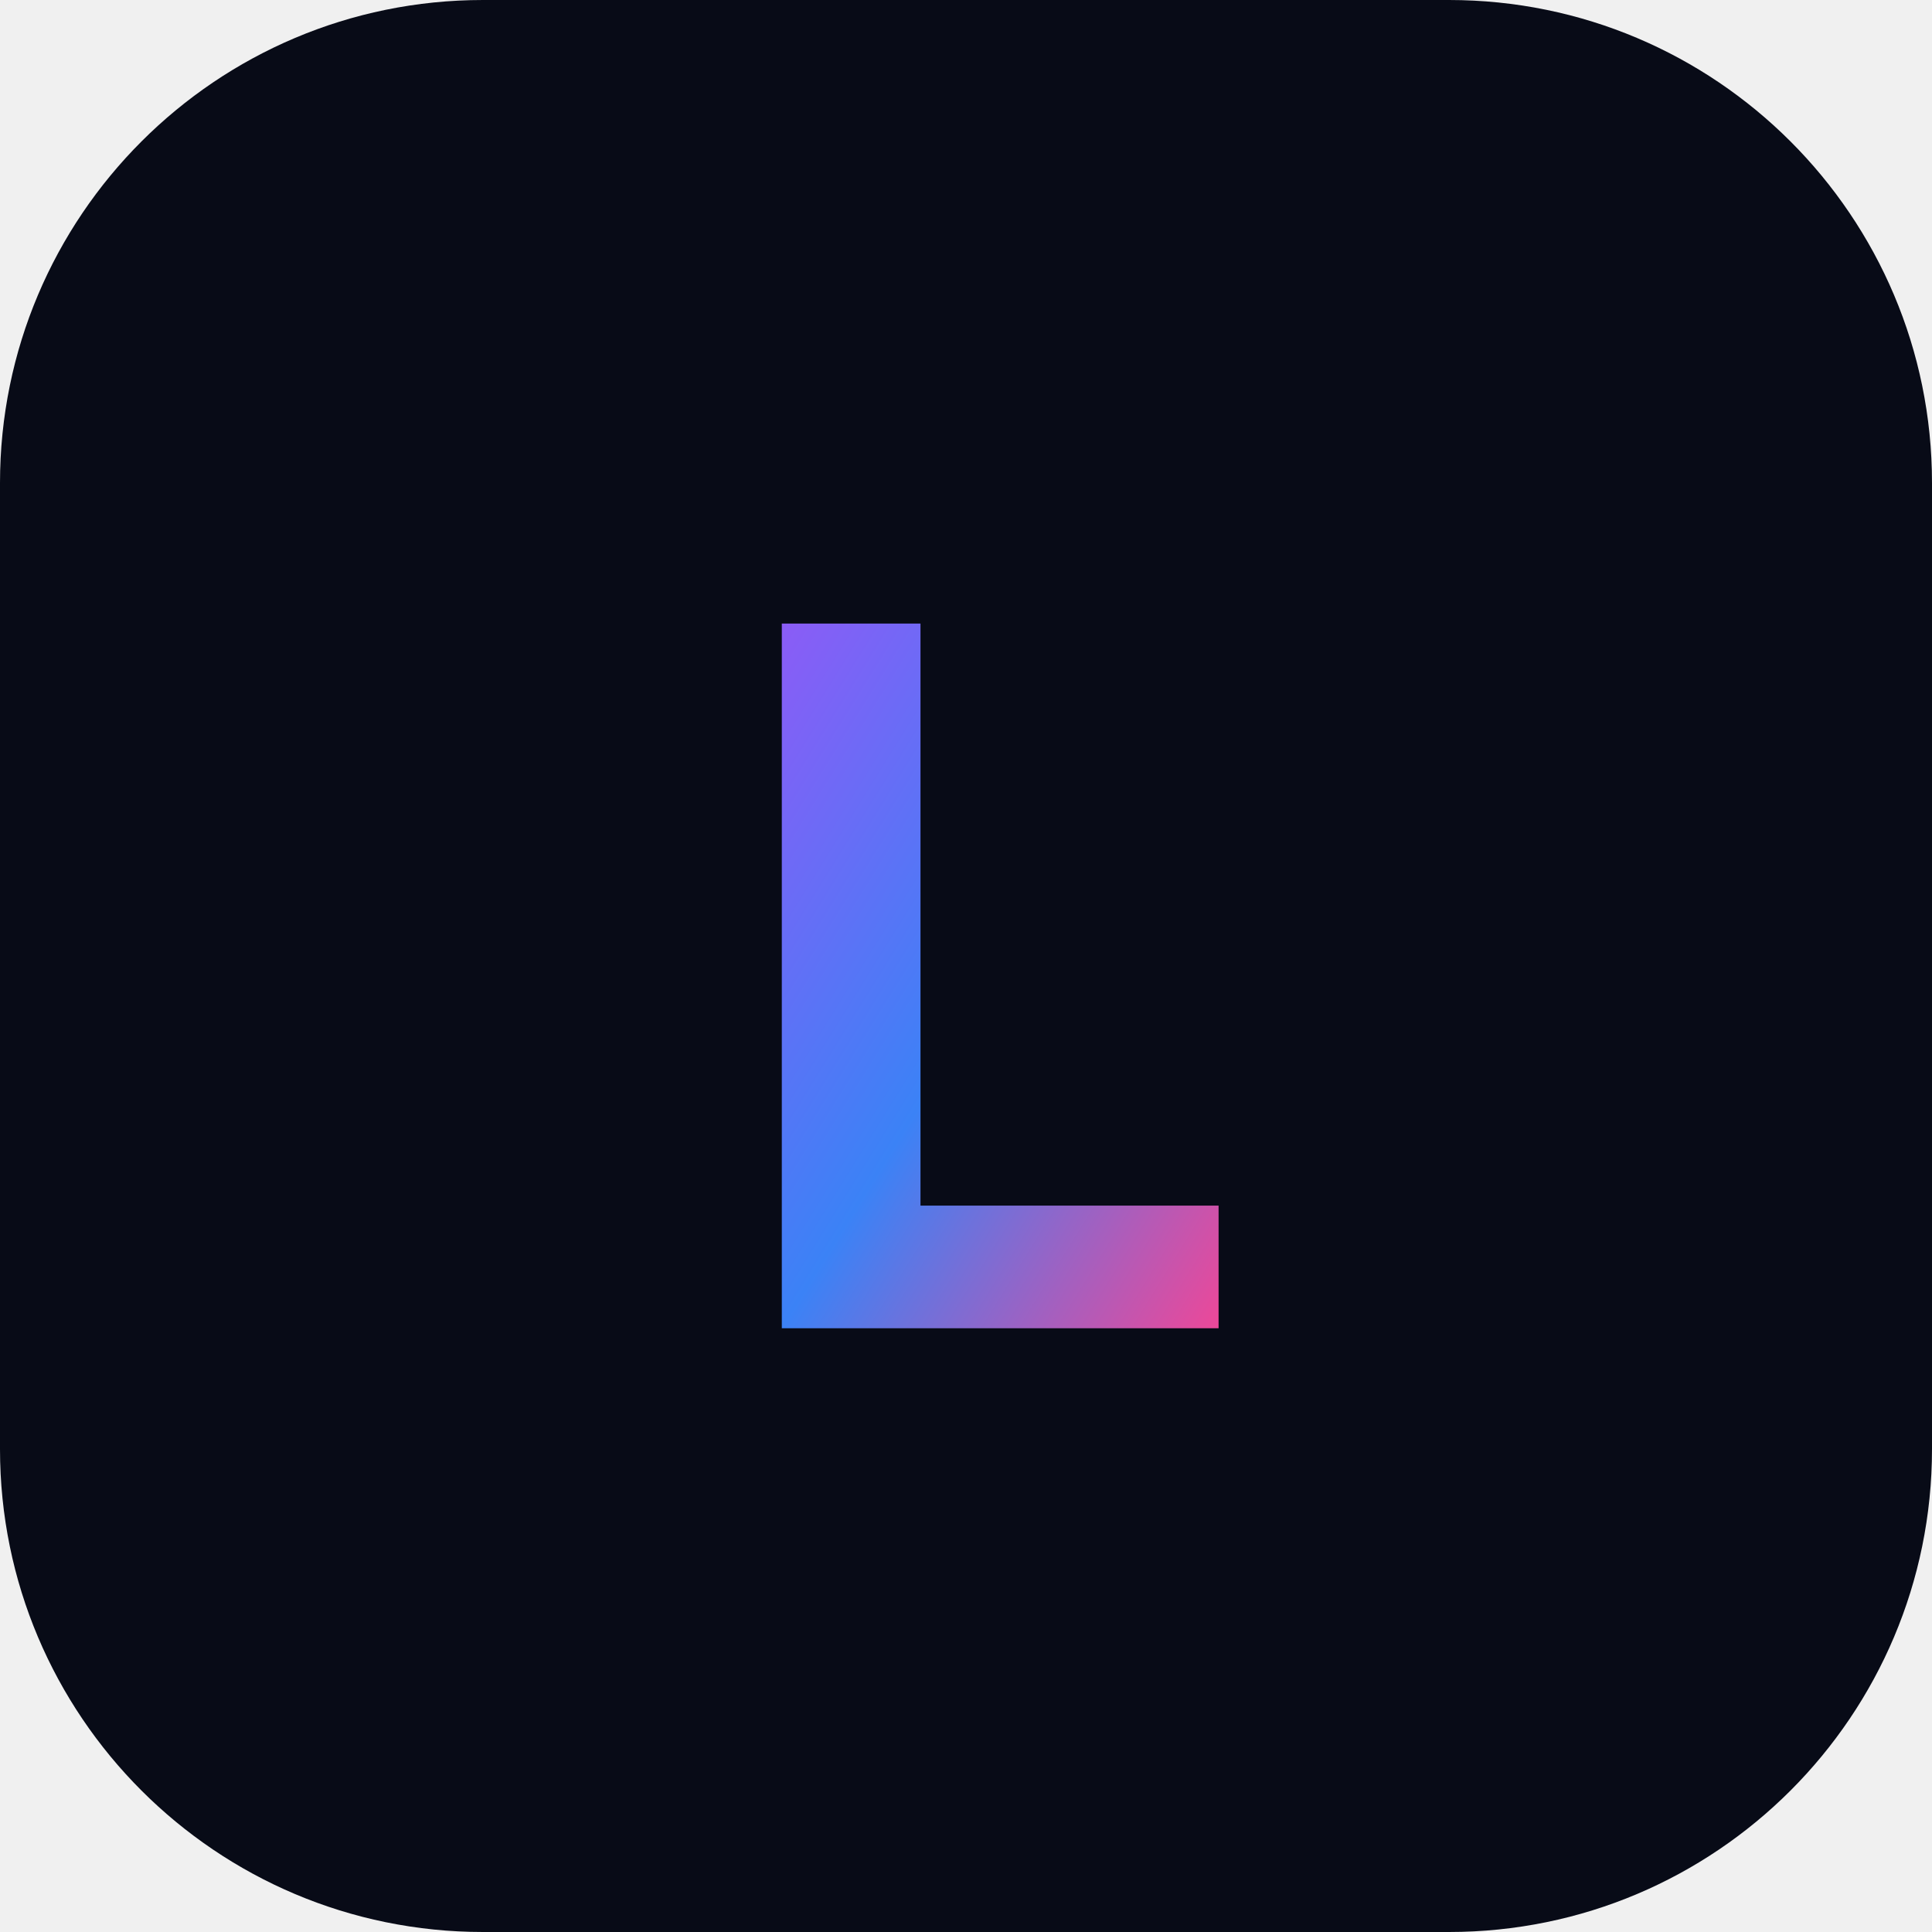
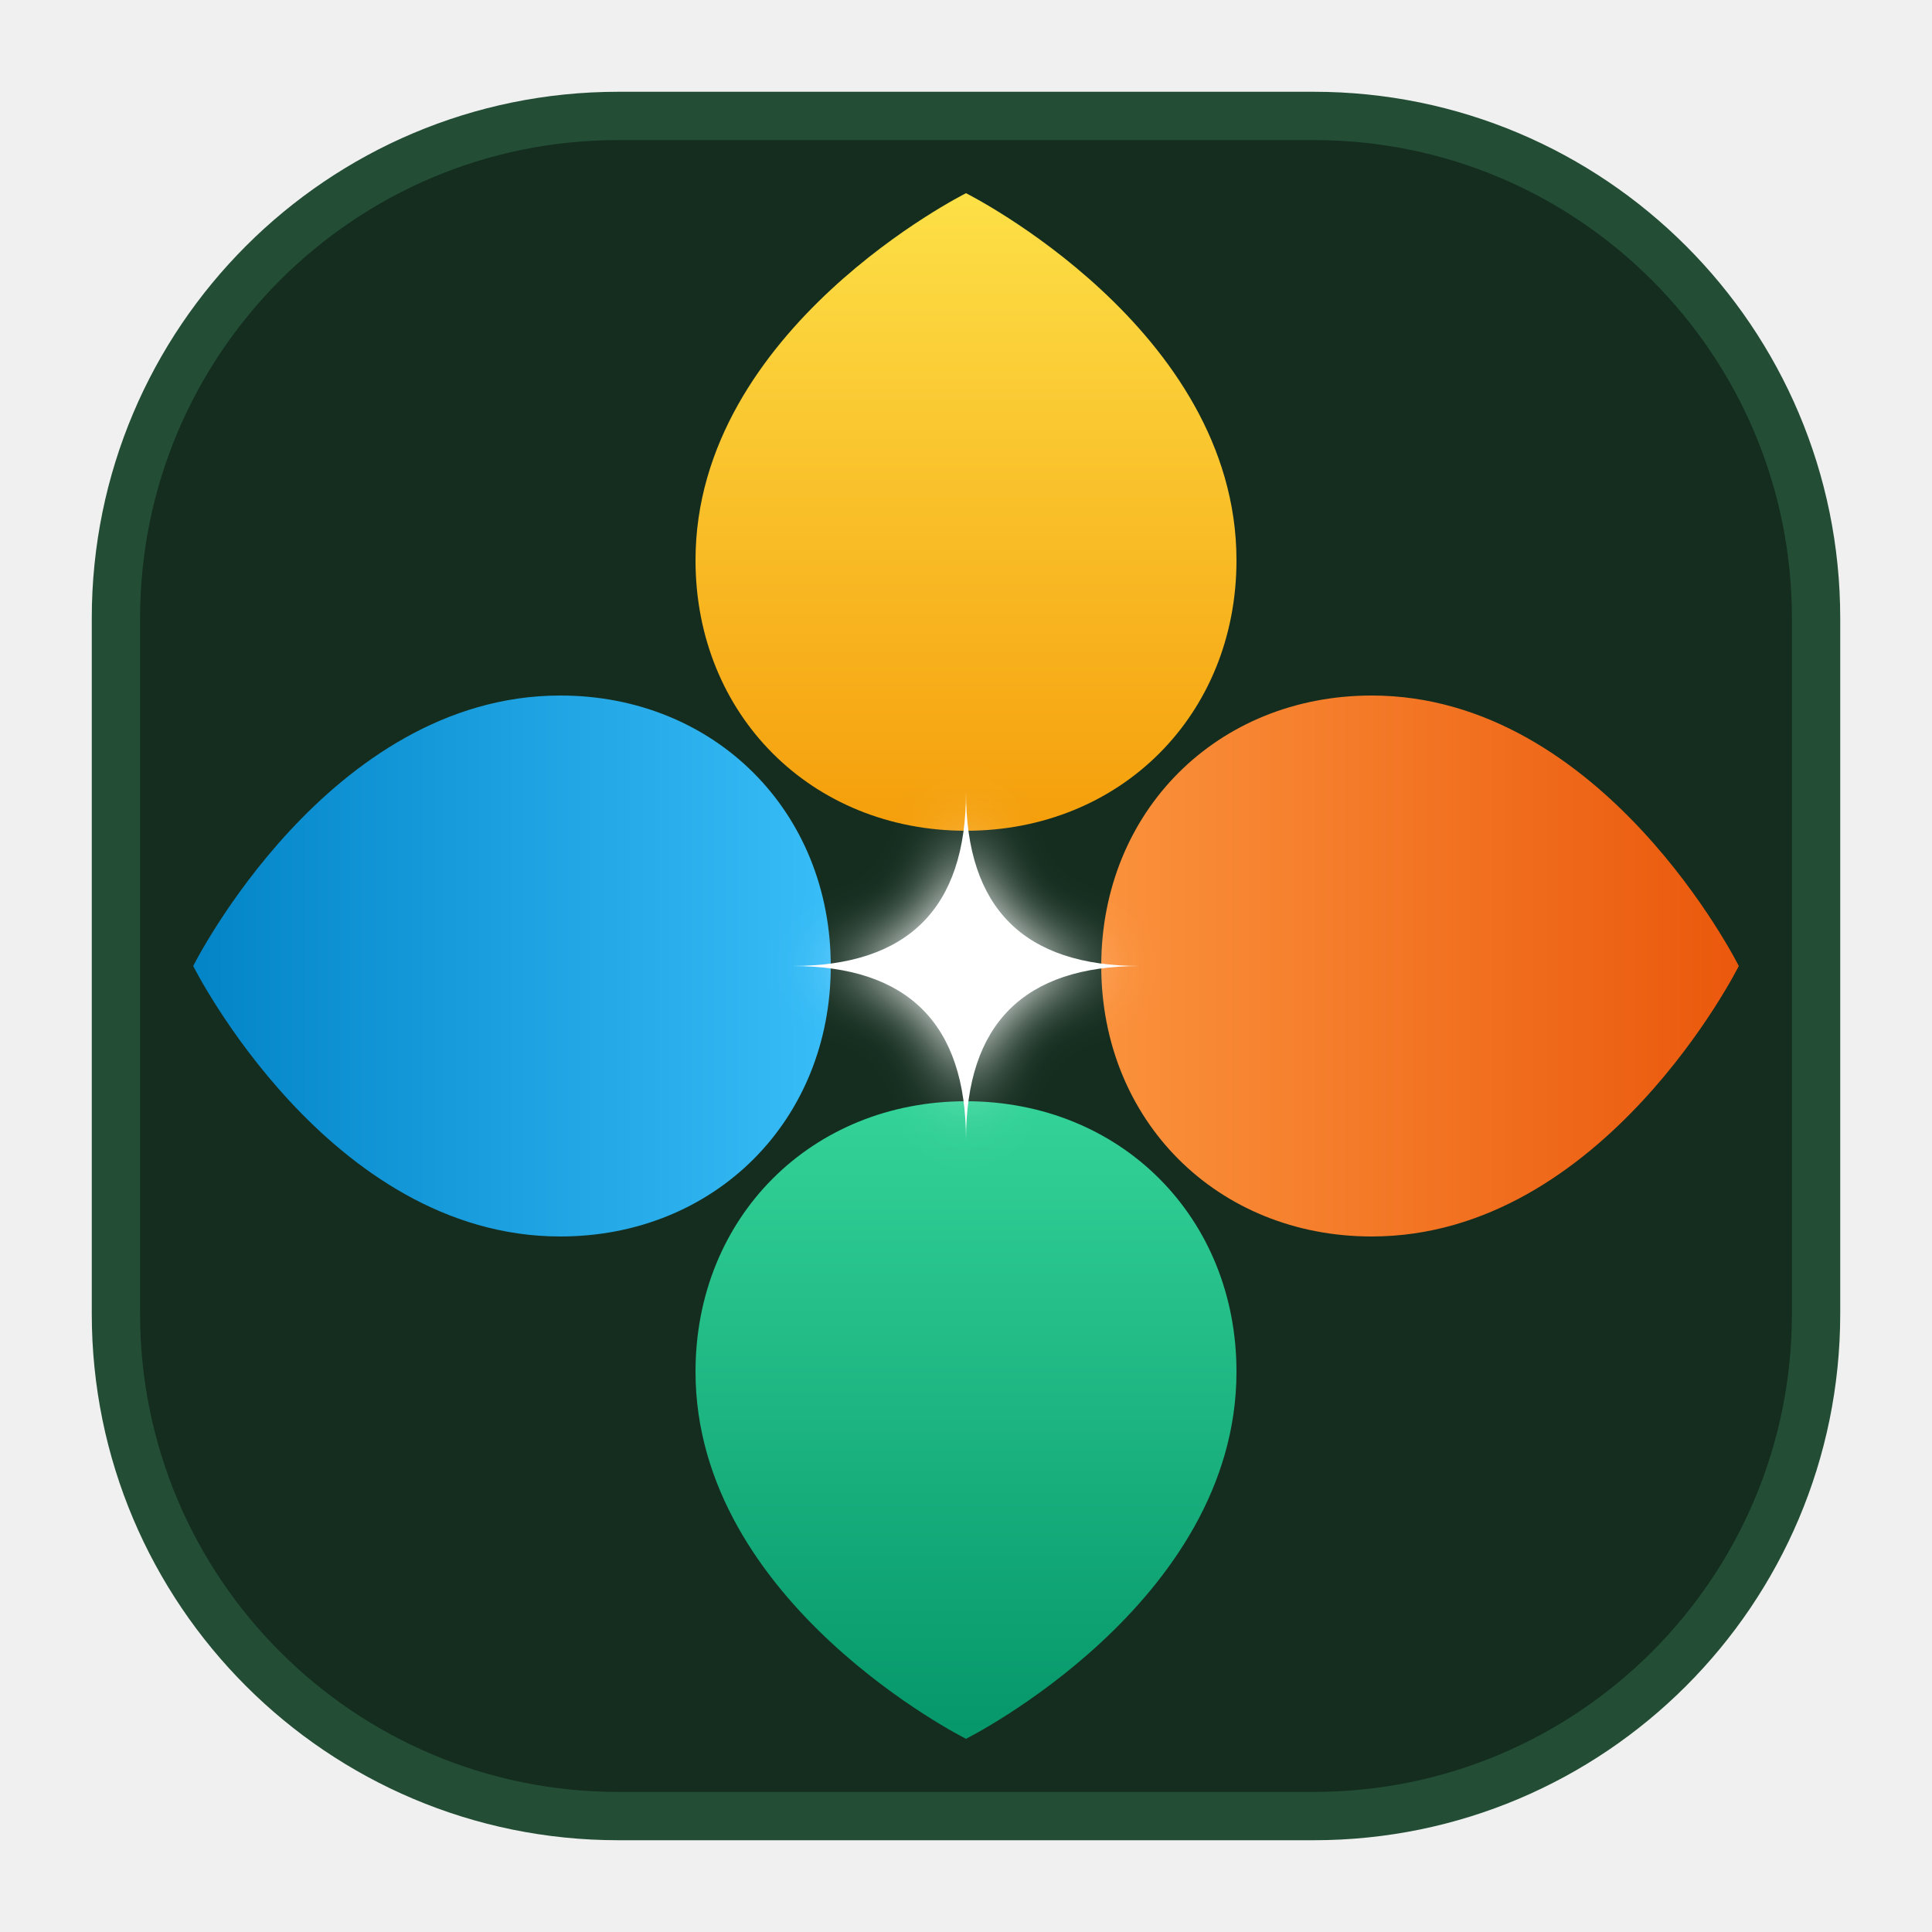
- <svg xmlns="http://www.w3.org/2000/svg" viewBox="0 0 32 32">
+ <svg xmlns="http://www.w3.org/2000/svg" viewBox="0 0 100 100" fill="none">
  <defs>
-     <linearGradient id="g" x1="0" y1="0" x2="1" y2="1">
-       <stop offset="0%" stop-color="#8B5CF6" />
-       <stop offset="50%" stop-color="#3B82F6" />
-       <stop offset="100%" stop-color="#EC4899" />
+     <linearGradient id="lu-top" x1="50%" y1="0%" x2="50%" y2="100%">
+       <stop offset="0%" stop-color="#FDE047" />
+       <stop offset="100%" stop-color="#F59E0B" />
    </linearGradient>
+     <linearGradient id="lu-right" x1="0%" y1="50%" x2="100%" y2="50%">
+       <stop offset="0%" stop-color="#FB923C" />
+       <stop offset="100%" stop-color="#EA580C" />
+     </linearGradient>
+     <linearGradient id="lu-bottom" x1="50%" y1="0%" x2="50%" y2="100%">
+       <stop offset="0%" stop-color="#34D399" />
+       <stop offset="100%" stop-color="#059669" />
+     </linearGradient>
+     <linearGradient id="lu-left" x1="100%" y1="50%" x2="0%" y2="50%">
+       <stop offset="0%" stop-color="#38BDF8" />
+       <stop offset="100%" stop-color="#0284C7" />
+     </linearGradient>
+     <filter id="lu-spark-glow" x="-50%" y="-50%" width="200%" height="200%">
+       <feGaussianBlur in="SourceGraphic" stdDeviation="1.5" result="blur" />
+       <feMerge>
+         <feMergeNode in="blur" />
+         <feMergeNode in="SourceGraphic" />
+       </feMerge>
+     </filter>
  </defs>
-   <rect width="32" height="32" rx="8" fill="#080B17" />
-   <text x="16" y="22" font-family="monospace" font-size="16" font-weight="700" fill="url(#g)" text-anchor="middle">L</text>
+   <rect x="6" y="6" width="88" height="88" rx="26" fill="#142D1F" stroke="#234E35" stroke-width="2.5" />
+   <path d="M50 43 C42 43 36 37 36 29 C36 17 50 10 50 10 C50 10 64 17 64 29 C64 37 58 43 50 43 Z" fill="url(#lu-top)" />
+   <path d="M57 50 C57 42 63 36 71 36 C83 36 90 50 90 50 C90 50 83 64 71 64 C63 64 57 58 57 50 Z" fill="url(#lu-right)" />
+   <path d="M50 57 C58 57 64 63 64 71 C64 83 50 90 50 90 C50 90 36 83 36 71 C36 63 42 57 50 57 Z" fill="url(#lu-bottom)" />
+   <path d="M43 50 C43 58 37 64 29 64 C17 64 10 50 10 50 C10 50 17 36 29 36 C37 36 43 42 43 50 Z" fill="url(#lu-left)" />
+   <path d="M50 41 Q50 50 59 50 Q50 50 50 59 Q50 50 41 50 Q50 50 50 41 Z" fill="#FFFFFF" filter="url(#lu-spark-glow)" />
</svg>
